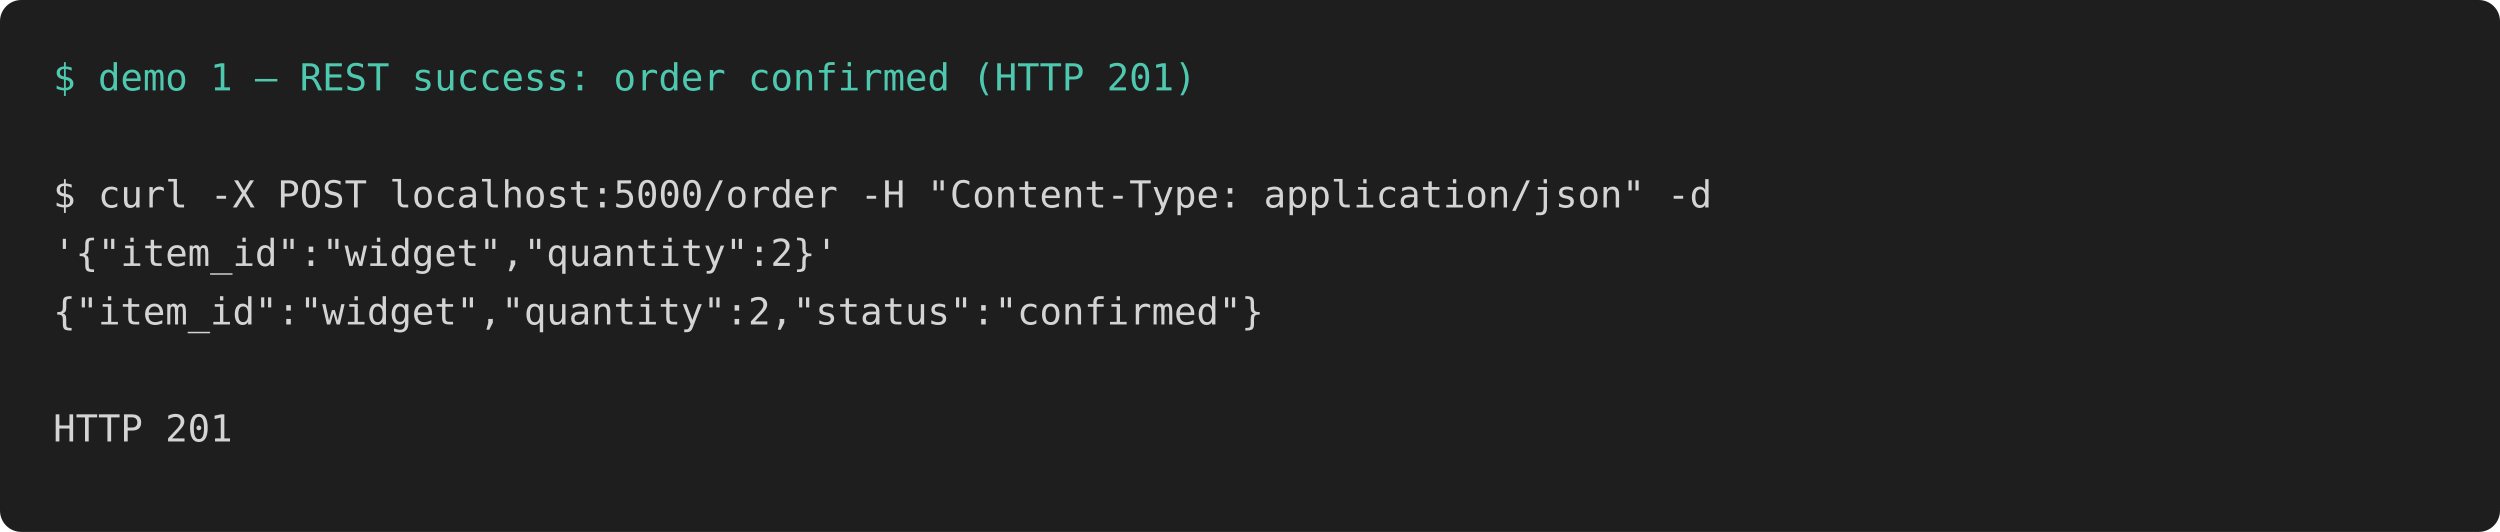
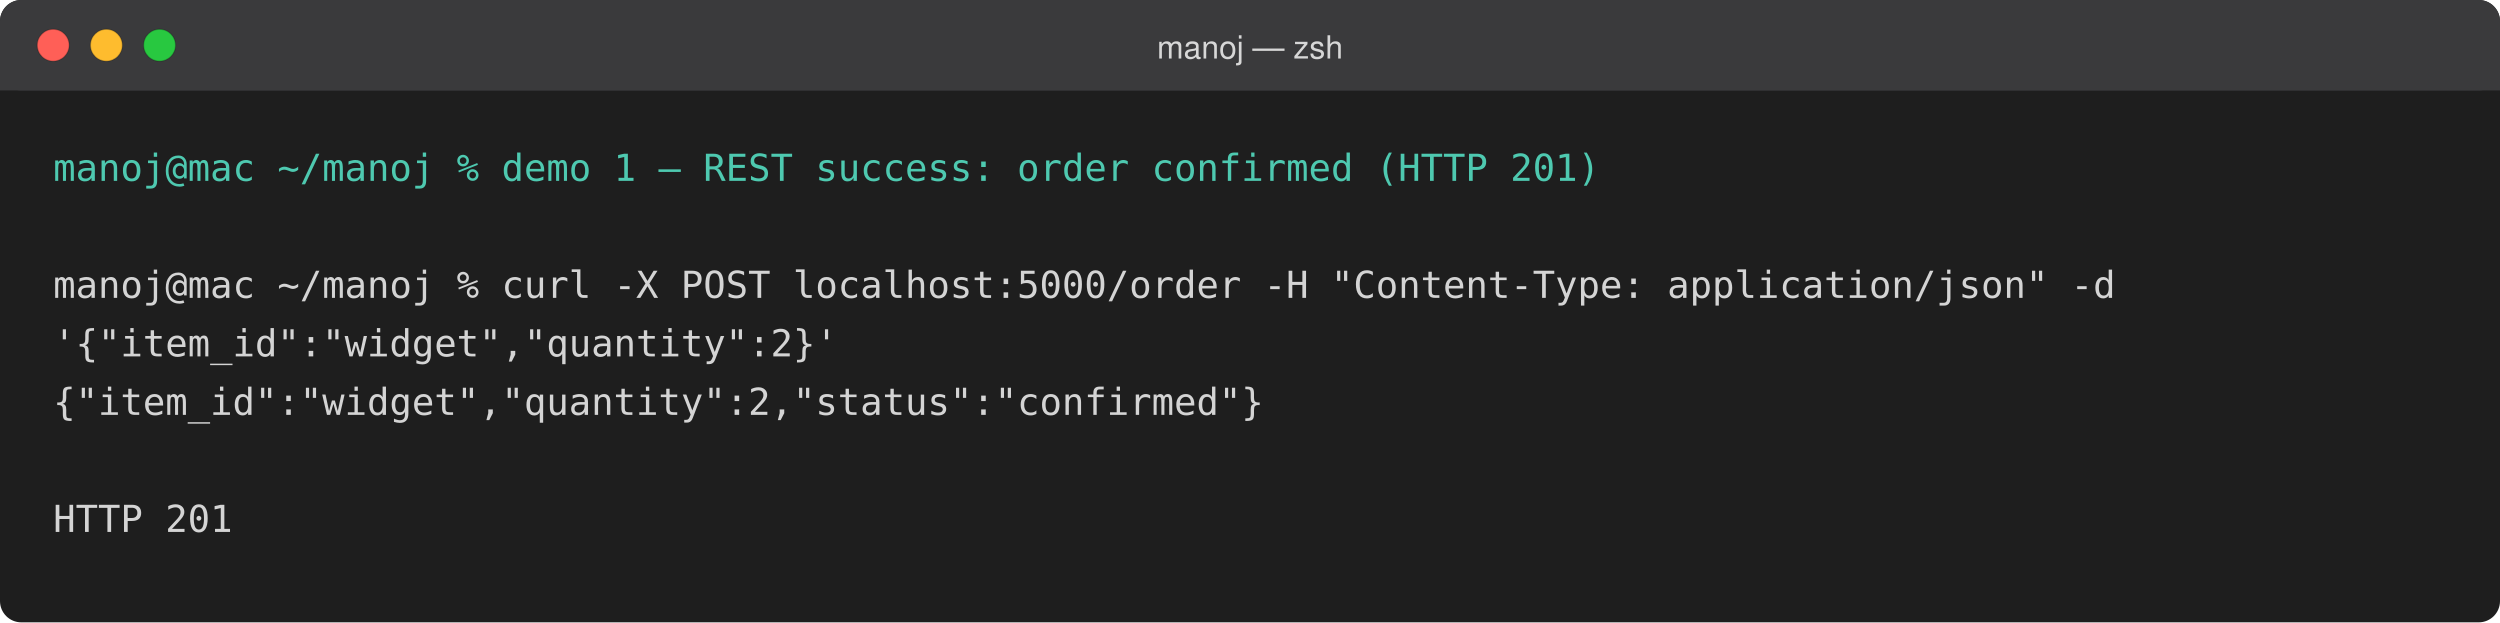
- <svg xmlns="http://www.w3.org/2000/svg" width="940" height="200" viewBox="0 0 940 200">
-   <rect width="940" height="200" rx="8" fill="#1e1e1e" />
-   <text x="20" y="34" font-family="DejaVu Sans Mono, Menlo, Consolas, monospace" font-size="14" fill="#4ec9b0">$ demo 1 — REST success: order confirmed (HTTP 201)</text>
-   <text x="20" y="56" font-family="DejaVu Sans Mono, Menlo, Consolas, monospace" font-size="14" fill="#d4d4d4"> </text>
-   <text x="20" y="78" font-family="DejaVu Sans Mono, Menlo, Consolas, monospace" font-size="14" fill="#d4d4d4">$ curl -X POST localhost:5000/order -H "Content-Type: application/json" -d</text>
-   <text x="20" y="100" font-family="DejaVu Sans Mono, Menlo, Consolas, monospace" font-size="14" fill="#d4d4d4">'{"item_id":"widget","quantity":2}'</text>
-   <text x="20" y="122" font-family="DejaVu Sans Mono, Menlo, Consolas, monospace" font-size="14" fill="#d4d4d4">{"item_id":"widget","quantity":2,"status":"confirmed"}</text>
-   <text x="20" y="144" font-family="DejaVu Sans Mono, Menlo, Consolas, monospace" font-size="14" fill="#d4d4d4"> </text>
-   <text x="20" y="166" font-family="DejaVu Sans Mono, Menlo, Consolas, monospace" font-size="14" fill="#d4d4d4">HTTP 201</text>
+ <svg xmlns="http://www.w3.org/2000/svg" width="940" height="234" viewBox="0 0 940 234">
+   <rect width="940" height="234" rx="8" fill="#1e1e1e" />
+   <rect x="0" y="0" width="940" height="34" rx="8" fill="#3a3a3c" />
+   <rect x="0" y="20" width="940" height="14" fill="#3a3a3c" />
+   <circle cx="20" cy="17" r="6" fill="#ff5f57" stroke="rgba(0,0,0,0.2)" stroke-width="0.5" />
+   <circle cx="40" cy="17" r="6" fill="#febc2e" stroke="rgba(0,0,0,0.2)" stroke-width="0.5" />
+   <circle cx="60" cy="17" r="6" fill="#28c840" stroke="rgba(0,0,0,0.2)" stroke-width="0.5" />
+   <text x="470" y="22" text-anchor="middle" font-family="-apple-system, Helvetica Neue, Helvetica, Arial, sans-serif" font-size="12" fill="#d7d7d7">manoj — zsh</text>
+   <text x="20" y="68" font-family="DejaVu Sans Mono, Menlo, Consolas, monospace" font-size="14" fill="#4ec9b0">manoj@mac ~/manoj % demo 1 — REST success: order confirmed (HTTP 201)</text>
+   <text x="20" y="90" font-family="DejaVu Sans Mono, Menlo, Consolas, monospace" font-size="14" fill="#d4d4d4"> </text>
+   <text x="20" y="112" font-family="DejaVu Sans Mono, Menlo, Consolas, monospace" font-size="14" fill="#d4d4d4">manoj@mac ~/manoj % curl -X POST localhost:5000/order -H "Content-Type: application/json" -d</text>
+   <text x="20" y="134" font-family="DejaVu Sans Mono, Menlo, Consolas, monospace" font-size="14" fill="#d4d4d4">'{"item_id":"widget","quantity":2}'</text>
+   <text x="20" y="156" font-family="DejaVu Sans Mono, Menlo, Consolas, monospace" font-size="14" fill="#d4d4d4">{"item_id":"widget","quantity":2,"status":"confirmed"}</text>
+   <text x="20" y="178" font-family="DejaVu Sans Mono, Menlo, Consolas, monospace" font-size="14" fill="#d4d4d4"> </text>
+   <text x="20" y="200" font-family="DejaVu Sans Mono, Menlo, Consolas, monospace" font-size="14" fill="#d4d4d4">HTTP 201</text>
</svg>
